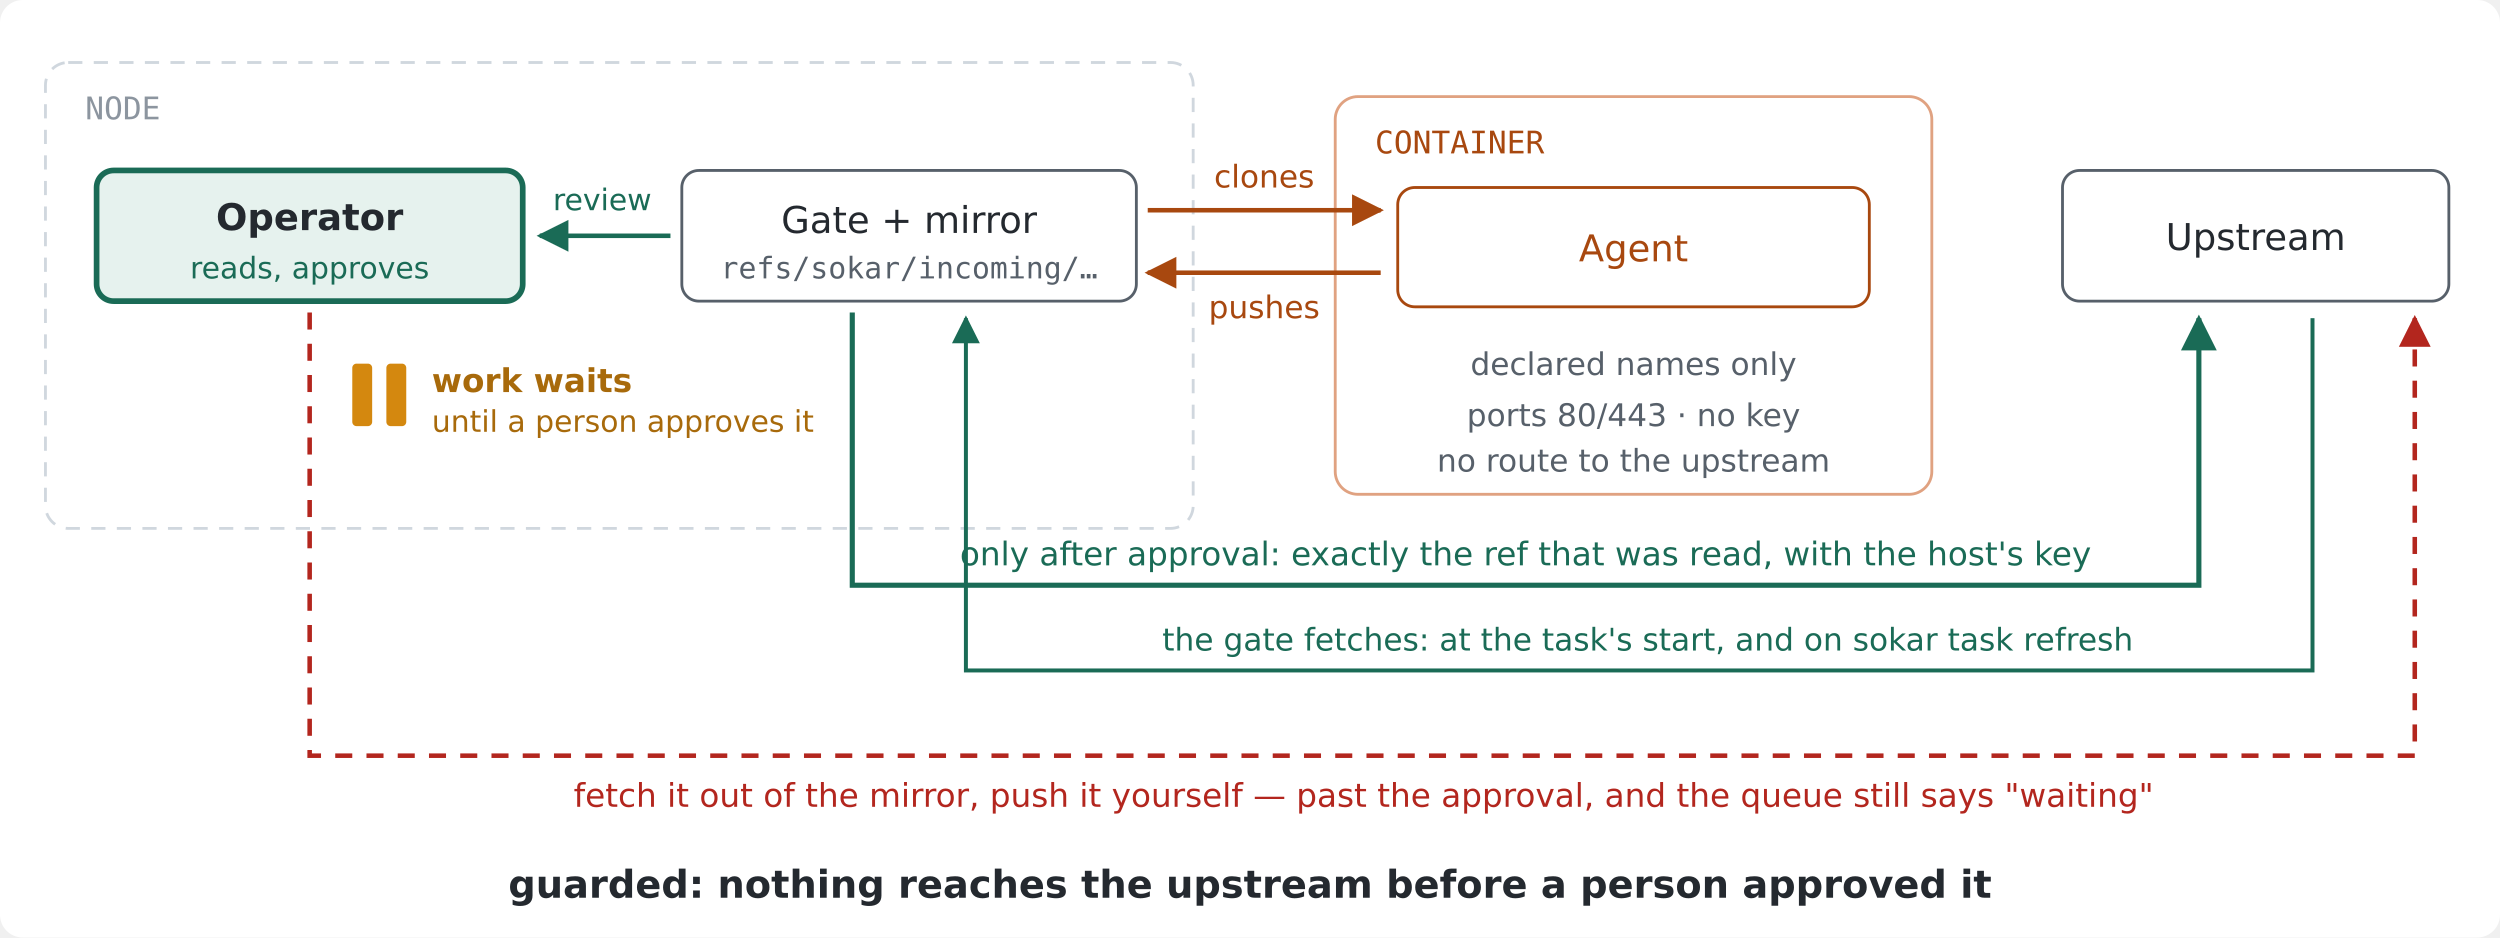
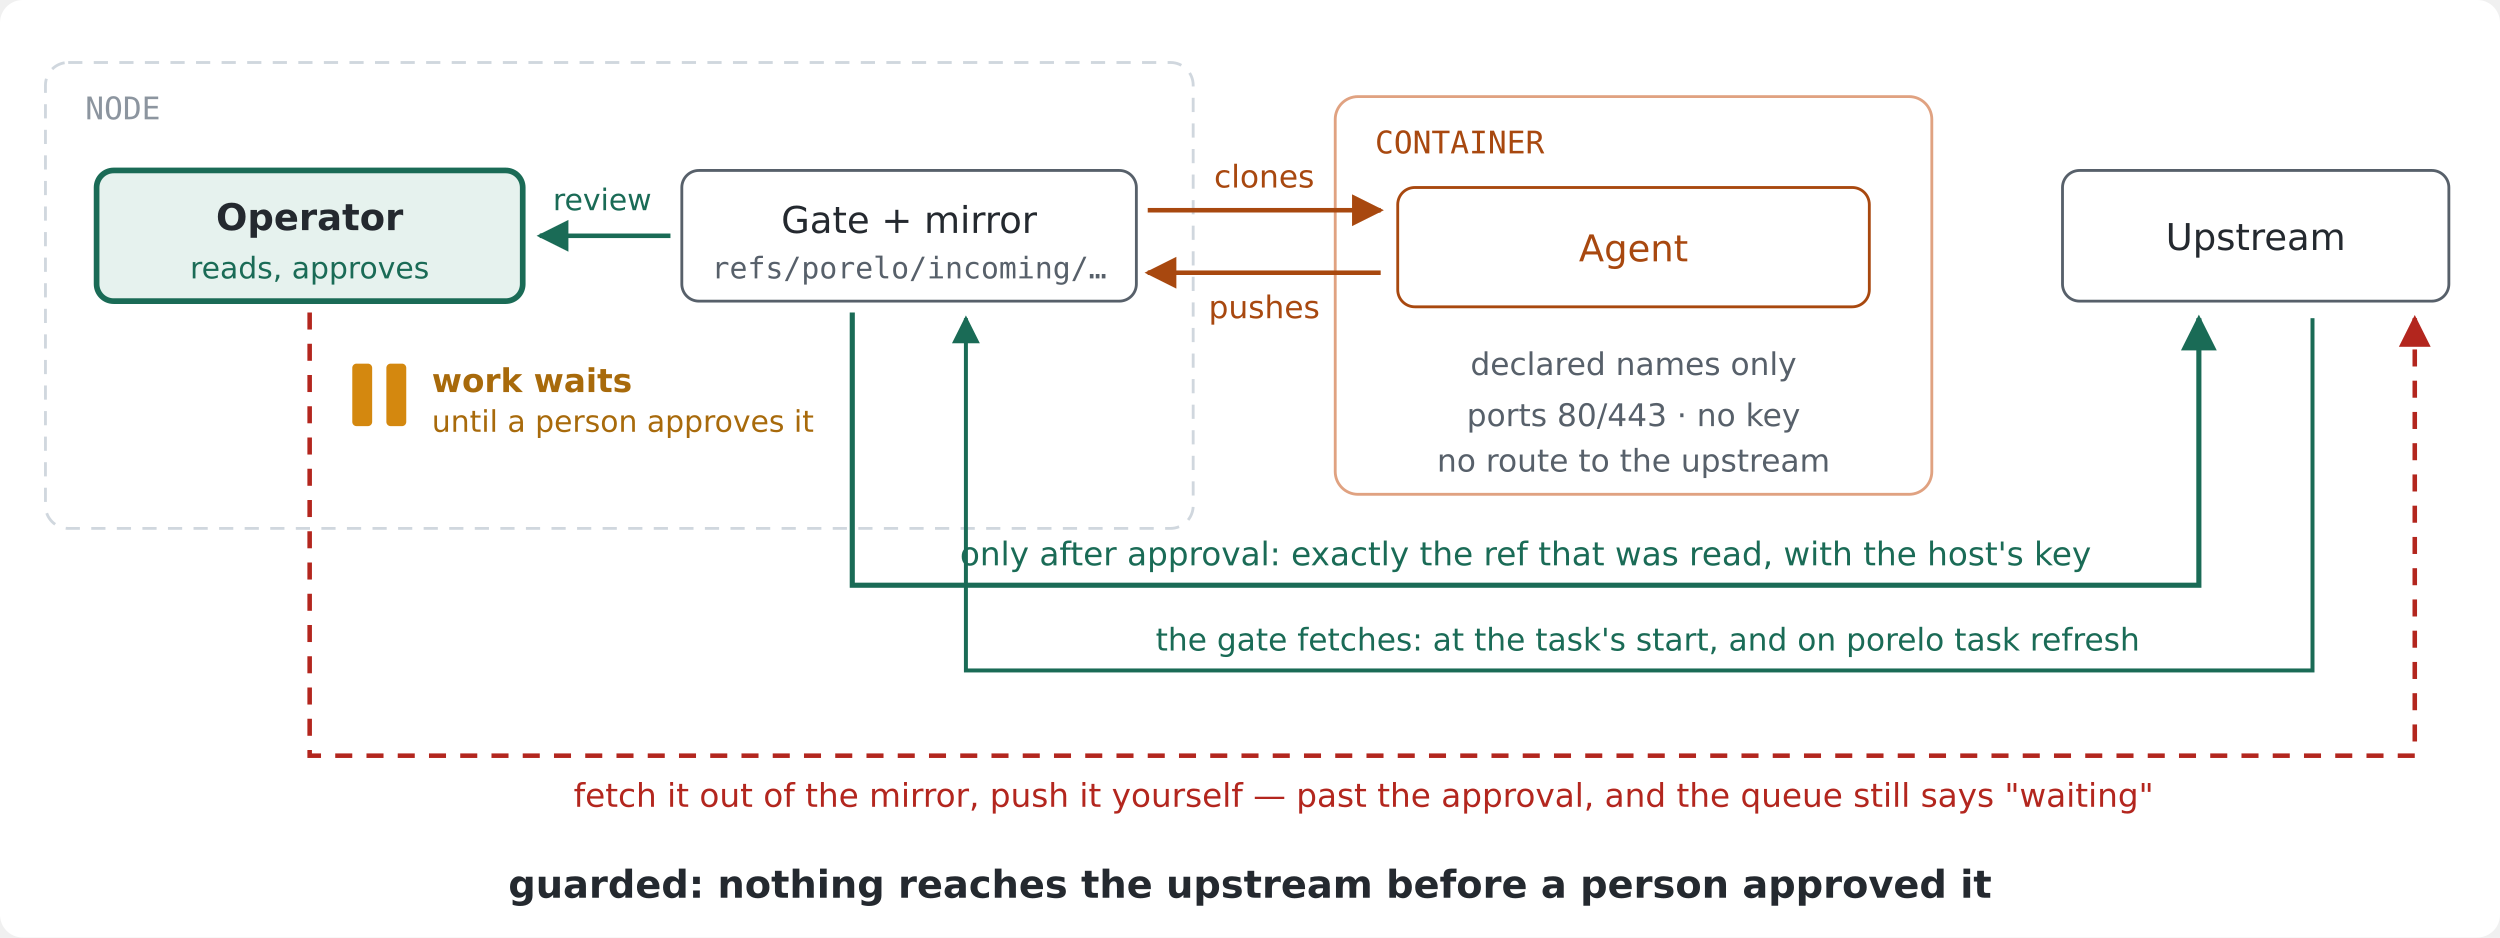
- <svg xmlns="http://www.w3.org/2000/svg" viewBox="0 0 880 330" width="880" height="330" role="img" aria-label="Guarded: the agent pushes to the local gate, the operator reviews there and approves, and only the approve reaches the upstream. The agent never reaches the upstream itself; the gate on the host fetches from it at the task's start and on sokar task refresh. Alongside it, dashed, the path by which unreviewed work leaves without ever passing the approval.">
+ <svg xmlns="http://www.w3.org/2000/svg" viewBox="0 0 880 330" width="880" height="330" role="img" aria-label="Guarded: the agent pushes to the local gate, the operator reviews there and approves, and only the approve reaches the upstream. The agent never reaches the upstream itself; the gate on the host fetches from it at the task's start and on porelo task refresh. Alongside it, dashed, the path by which unreviewed work leaves without ever passing the approval.">
  <rect x="0" y="0" width="880" height="330" rx="8" fill="#ffffff" />
  <defs>
    <marker id="ink" viewBox="0 0 10 10" refX="9" refY="5" markerWidth="7" markerHeight="7" orient="auto-start-reverse">
      <path d="M 0 0 L 10 5 L 0 10 z" fill="#57606a" />
    </marker>
    <marker id="agent" viewBox="0 0 10 10" refX="9" refY="5" markerWidth="7" markerHeight="7" orient="auto-start-reverse">
      <path d="M 0 0 L 10 5 L 0 10 z" fill="#a8480f" />
    </marker>
    <marker id="review" viewBox="0 0 10 10" refX="9" refY="5" markerWidth="7" markerHeight="7" orient="auto-start-reverse">
      <path d="M 0 0 L 10 5 L 0 10 z" fill="#1a6b56" />
    </marker>
    <marker id="danger" viewBox="0 0 10 10" refX="9" refY="5" markerWidth="7" markerHeight="7" orient="auto-start-reverse">
      <path d="M 0 0 L 10 5 L 0 10 z" fill="#b3261e" />
    </marker>
  </defs>
  <g font-family="'Fira Sans','DejaVu Sans',sans-serif">
    <rect x="16" y="22" width="404" height="164" rx="8" fill="none" stroke="#d0d7de" stroke-dasharray="5 4" />
    <text x="30" y="42" font-size="11" fill="#8c959f" font-family="'IBM Plex Mono',monospace">NODE</text>
    <rect x="34" y="60" width="150" height="46" rx="6" fill="#e6f2ee" stroke="#1a6b56" stroke-width="2" />
    <text x="109" y="81" font-size="13" text-anchor="middle" fill="#24292f" font-weight="bold">Operator</text>
    <text x="109" y="98" font-size="10.5" text-anchor="middle" fill="#1a6b56">reads, approves</text>
    <g fill="#d4880f">
      <rect x="124" y="128" width="7" height="22" rx="1.5" />
      <rect x="136" y="128" width="7" height="22" rx="1.5" />
    </g>
    <text x="152" y="138" font-size="11.5" fill="#a86a0b" font-weight="bold">work waits</text>
    <text x="152" y="152" font-size="10.5" fill="#a86a0b">until a person approves it</text>
    <rect x="240" y="60" width="160" height="46" rx="6" fill="none" stroke="#57606a" />
    <text x="320" y="82" font-size="13" text-anchor="middle" fill="#24292f">Gate + mirror</text>
-     <text x="320" y="98" font-size="10.5" text-anchor="middle" fill="#57606a" font-family="'IBM Plex Mono',monospace">refs/sokar/incoming/…</text>
+     <text x="320" y="98" font-size="10.5" text-anchor="middle" fill="#57606a" font-family="'IBM Plex Mono',monospace">refs/porelo/incoming/…</text>
    <rect x="470" y="34" width="210" height="140" rx="8" fill="none" stroke="#e0a281" />
    <text x="484" y="54" font-size="11" fill="#a8480f" font-family="'IBM Plex Mono',monospace">CONTAINER</text>
    <rect x="492" y="66" width="166" height="42" rx="6" fill="none" stroke="#a8480f" />
    <text x="575" y="92" font-size="13" text-anchor="middle" fill="#a8480f">Agent</text>
    <text x="575" y="132" font-size="11" text-anchor="middle" fill="#57606a">declared names only</text>
    <text x="575" y="150" font-size="11" text-anchor="middle" fill="#57606a">ports 80/443 · no key</text>
    <rect x="726" y="60" width="136" height="46" rx="6" fill="none" stroke="#57606a" />
    <text x="794" y="88" font-size="13" text-anchor="middle" fill="#24292f">Upstream</text>
    <path d="M 404 74 L 486 74" stroke="#a8480f" stroke-width="1.6" fill="none" marker-end="url(#agent)" />
    <text x="445" y="66" font-size="11" text-anchor="middle" fill="#a8480f">clones</text>
    <path d="M 486 96 L 404 96" stroke="#a8480f" stroke-width="1.6" fill="none" marker-end="url(#agent)" />
    <text x="445" y="112" font-size="11" text-anchor="middle" fill="#a8480f">pushes</text>
    <path d="M 236 83 L 190 83" stroke="#1a6b56" stroke-width="1.6" fill="none" marker-end="url(#review)" />
    <text x="212" y="74" font-size="10.5" text-anchor="middle" fill="#1a6b56">review</text>
    <text x="575" y="166" font-size="11" text-anchor="middle" fill="#57606a">no route to the upstream</text>
    <path d="M 300 110 L 300 206 L 774 206 L 774 112" stroke="#1a6b56" stroke-width="1.8" fill="none" marker-end="url(#review)" />
    <text x="537" y="199" font-size="11.5" text-anchor="middle" fill="#1a6b56">only after approval: exactly the ref that was read, with the host's key</text>
    <path d="M 814 112 L 814 236 L 340 236 L 340 112" stroke="#1a6b56" stroke-width="1.4" fill="none" marker-end="url(#review)" />
-     <text x="580" y="229" font-size="11" text-anchor="middle" fill="#1a6b56">the gate fetches: at the task's start, and on sokar task refresh</text>
+     <text x="580" y="229" font-size="11" text-anchor="middle" fill="#1a6b56">the gate fetches: at the task's start, and on porelo task refresh</text>
    <path d="M 109 110 L 109 266 L 850 266 L 850 112" stroke="#b3261e" stroke-width="1.6" fill="none" stroke-dasharray="6 5" marker-end="url(#danger)" />
    <text x="480" y="284" font-size="11.5" text-anchor="middle" fill="#b3261e">fetch it out of the mirror, push it yourself — past the approval, and the queue still says "waiting"</text>
    <text x="440" y="316" font-size="13.5" text-anchor="middle" fill="#24292f" font-weight="bold">guarded: nothing reaches the upstream before a person approved it</text>
  </g>
</svg>
